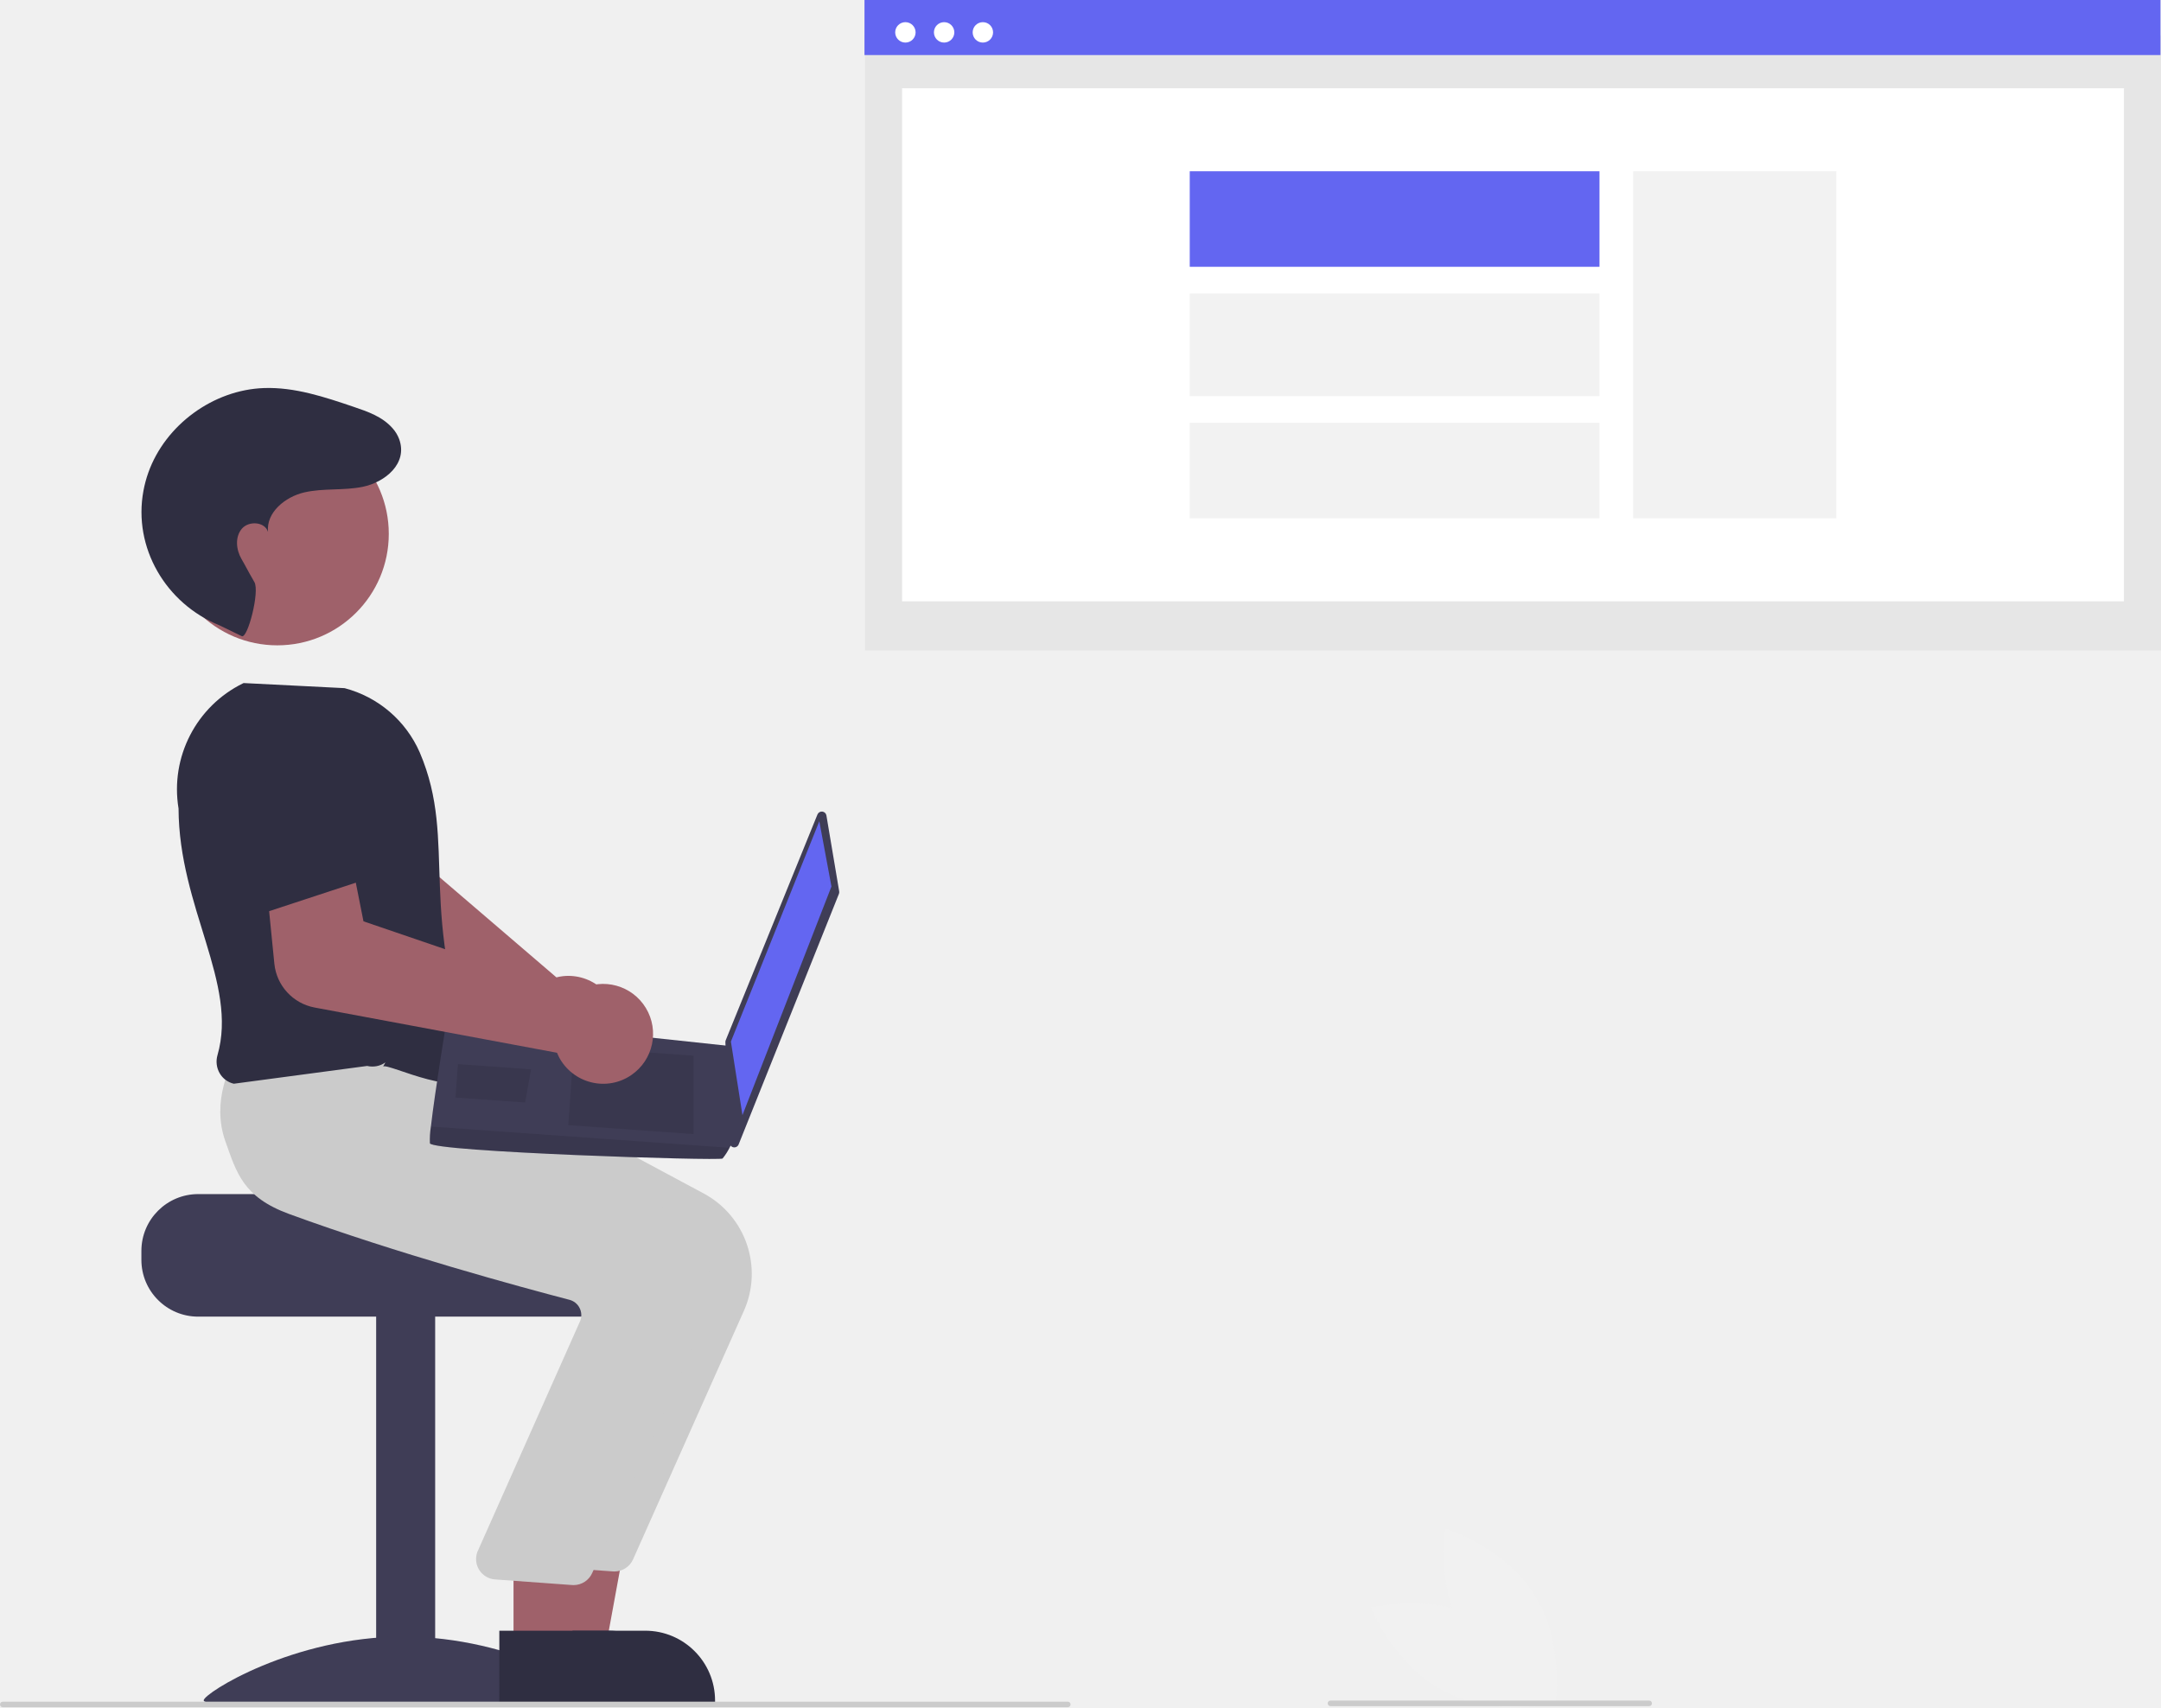
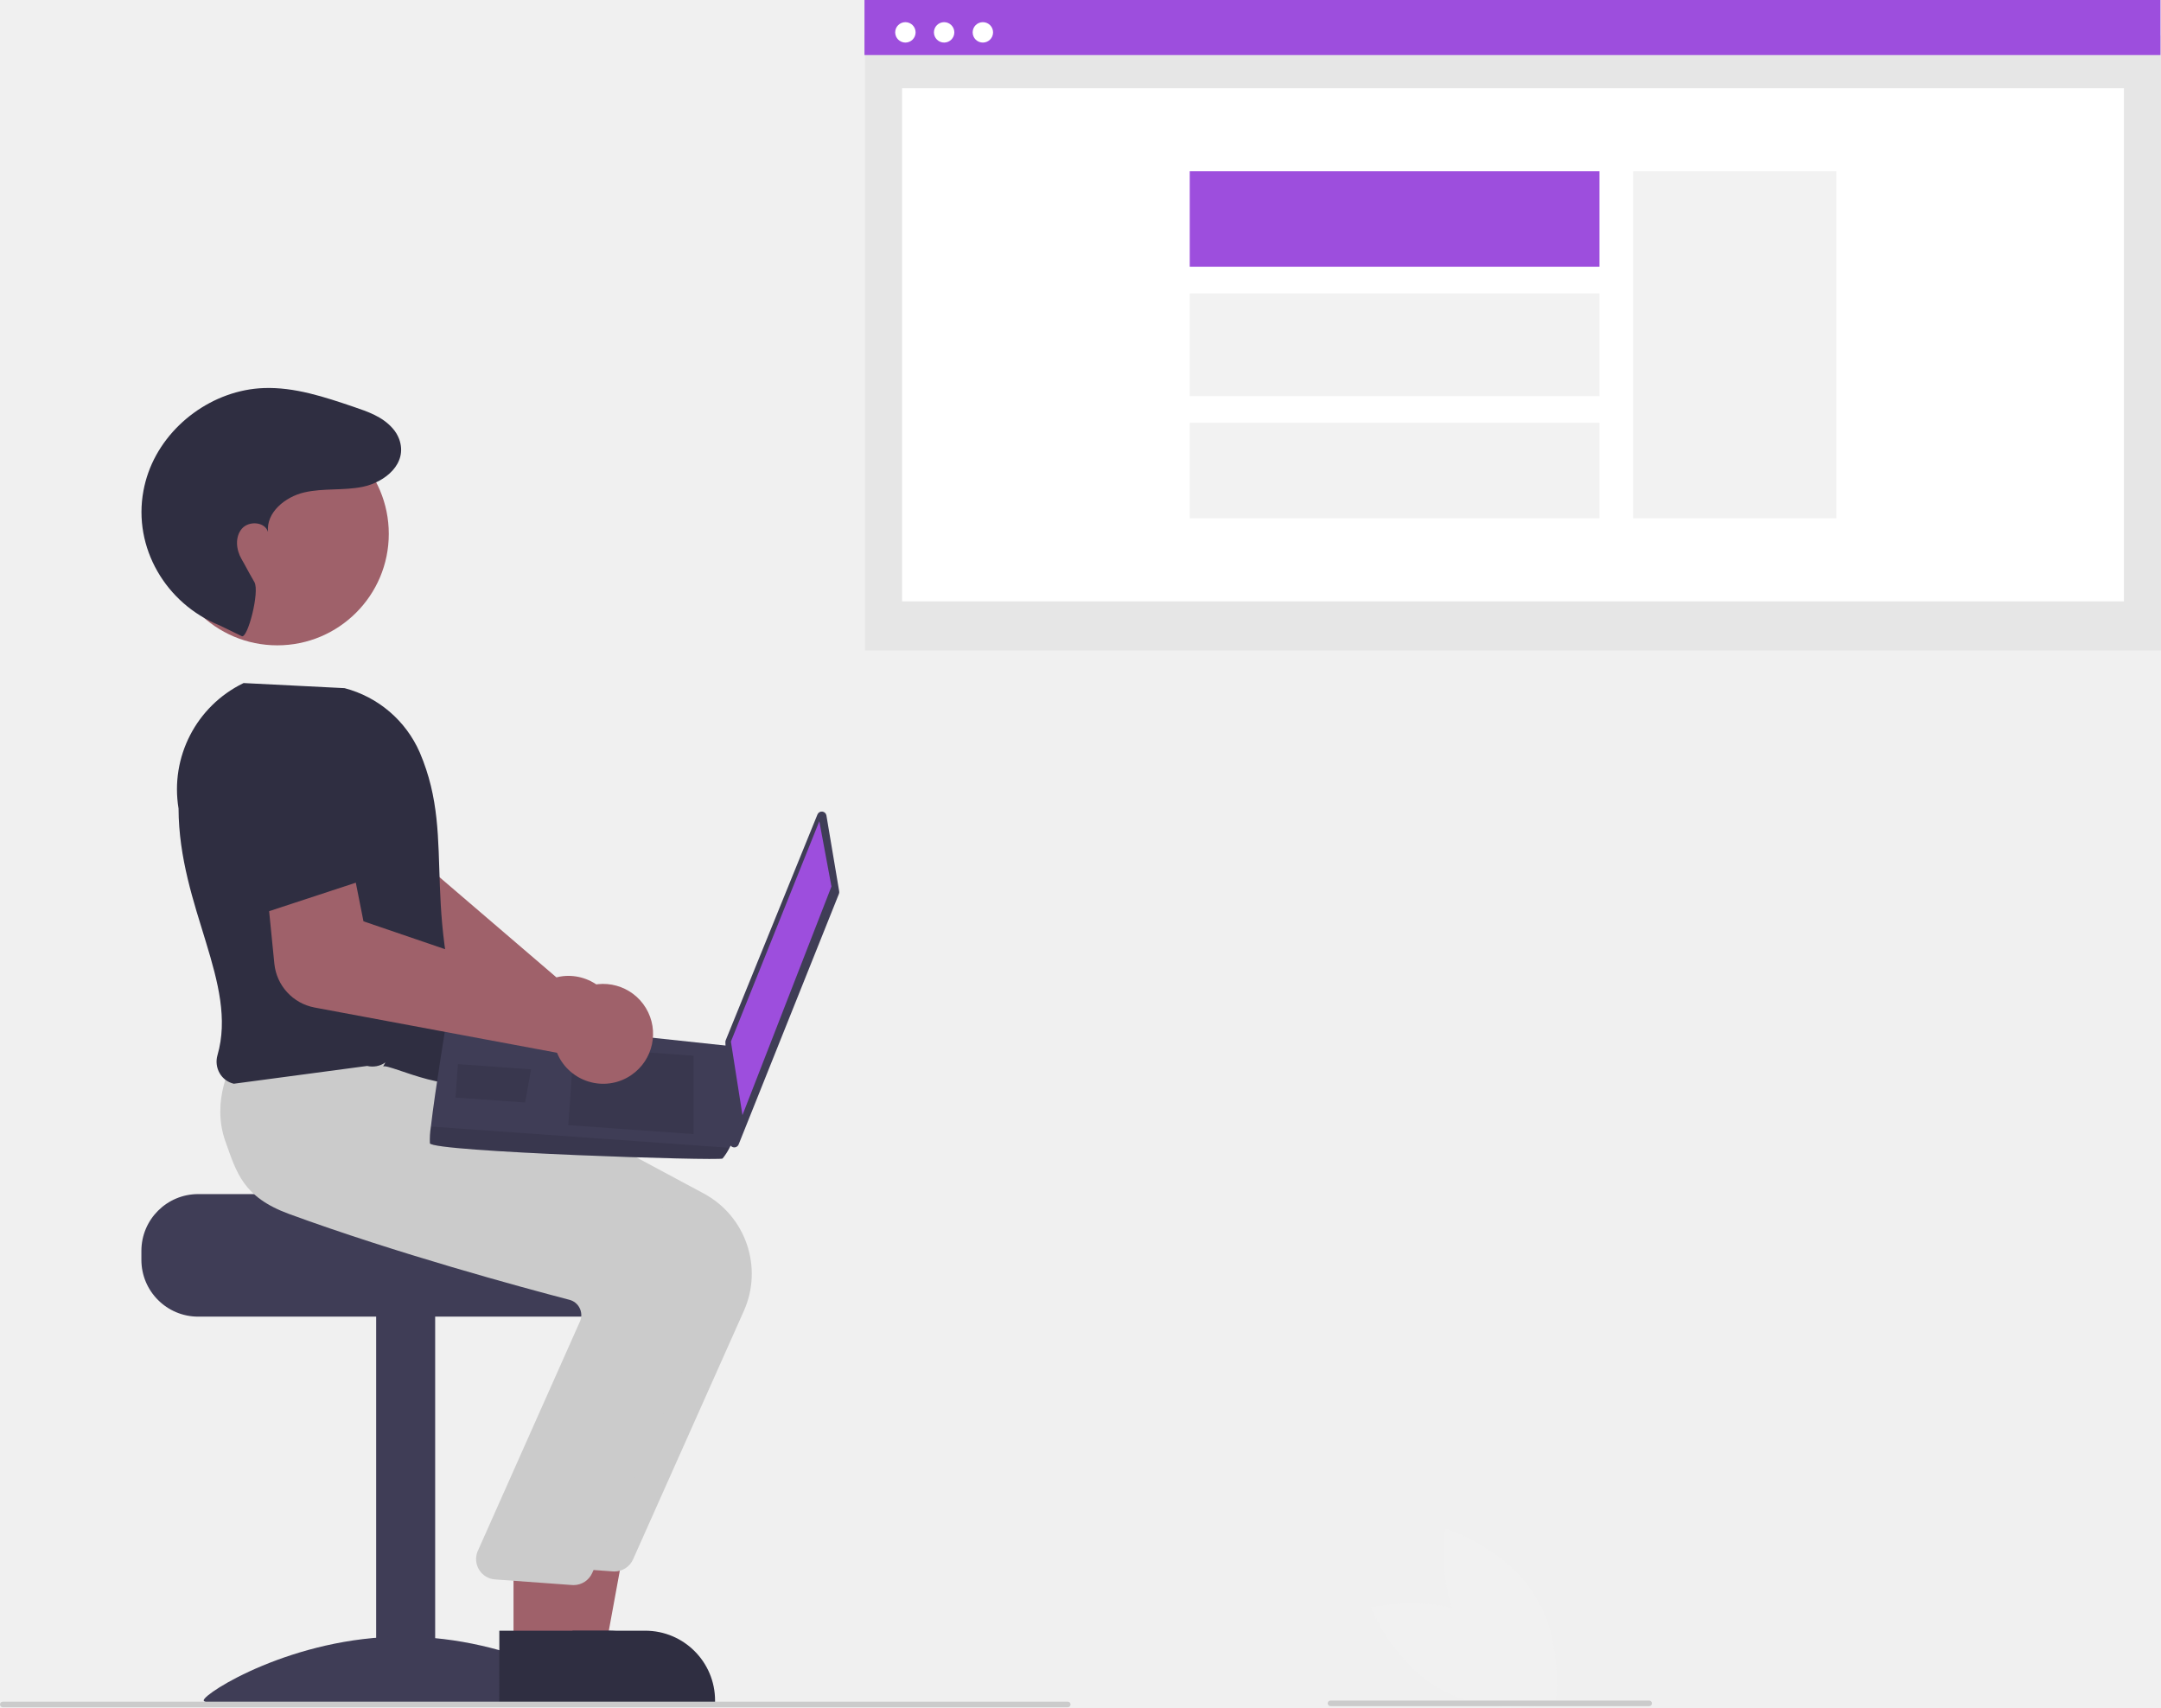
<svg xmlns="http://www.w3.org/2000/svg" id="b4e9d833-dfac-4889-b0f2-073e524f4cae" data-name="Layer 1" width="773.114" height="610.804" viewBox="0 0 773.114 610.804">
  <rect id="e81a7c33-c795-457d-8abc-c4a3c260cd56" data-name="Rectangle 62" x="309.473" y="12.711" width="463.641" height="220.006" fill="#e6e6e6" />
  <rect id="be98c830-918a-42d1-b1b0-0085d5874e90" data-name="Rectangle 75" x="322.731" y="31.577" width="437.126" height="183.558" fill="#fff" />
-   <rect id="ea07d9fd-7a34-4098-acd7-056fd1871281" data-name="Rectangle 80" x="309.276" width="463.641" height="19.697" fill="#6366f1" />
+   <rect id="ea07d9fd-7a34-4098-acd7-056fd1871281" data-name="Rectangle 80" x="309.276" width="463.641" height="19.697" fill="#9d4edd" />
  <circle id="b9ed5a45-8896-4ed9-86b4-15f853c9a185" data-name="Ellipse 90" cx="323.913" cy="11.582" r="3.651" fill="#fff" />
  <circle id="a9233a38-f8ba-48e0-88f3-496fd4836d40" data-name="Ellipse 91" cx="337.77" cy="11.582" r="3.651" fill="#fff" />
  <circle id="aa82180f-a6a9-4f5f-82fc-e73106f4ad92" data-name="Ellipse 92" cx="351.627" cy="11.582" r="3.651" fill="#fff" />
  <rect x="584.272" y="61.279" width="72.676" height="124.155" fill="#f2f2f2" />
-   <rect x="425.64" y="61.277" width="146.59" height="34.175" fill="#6366f1" />
+   <rect x="425.64" y="61.277" width="146.59" height="34.175" fill="#9d4edd" />
  <rect x="425.64" y="104.969" width="146.59" height="36.771" fill="#f2f2f2" />
  <rect x="425.64" y="151.257" width="146.59" height="34.175" fill="#f2f2f2" />
  <path d="M434.646,511.7a17.867,17.867,0,0,0-19.79-17.862,17.202,17.202,0,0,0-2.348.433l-60.464-51.827,3.613-19.475-29.802-9.658-8.985,31.211a18.103,18.103,0,0,0,7.68,20.204l74.381,47.045a17.068,17.068,0,0,0,.091,1.752,17.867,17.867,0,0,0,21.691,15.502,17.382,17.382,0,0,0,2.105-.608A17.92,17.92,0,0,0,434.646,511.7Z" transform="translate(-213.4429 -144.5982)" fill="#9f616a" />
  <path d="M284.325,571.807h77.958c0,2.241,80.345,4.059,80.345,4.059a20.884,20.884,0,0,1,3.426,3.248,20.152,20.152,0,0,1,4.71,12.99v3.248A20.305,20.305,0,0,1,430.466,615.65H284.325a20.315,20.315,0,0,1-20.297-20.297v-3.248A20.326,20.326,0,0,1,284.325,571.807Z" transform="translate(-213.4429 -144.5982)" fill="#3f3d56" />
  <rect x="134.573" y="470.245" width="21.109" height="136.399" fill="#3f3d56" />
  <path d="M429.206,752.939c0,2.554-31.988.988-71.447.988s-71.447,1.566-71.447-.988,31.988-22.806,71.447-22.806S429.206,750.385,429.206,752.939Z" transform="translate(-213.4429 -144.5982)" fill="#3f3d56" />
  <polygon points="196.707 589.916 216.613 589.914 226.084 538.282 196.703 538.284 196.707 589.916" fill="#9f616a" />
  <path d="M405.072,753.811l64.189-.002v-.812a24.984,24.984,0,0,0-24.983-24.984h-.003l-39.205.002Z" transform="translate(-213.4429 -144.5982)" fill="#2f2e41" />
  <path d="M439.924,702.496l39.687-88.996a32.616,32.616,0,0,0-14.32-41.868l-86.083-46.161-39.282-3.341-36.234-3.294-.261.442c-.334.565-8.125,14.021-2.859,28.776,3.995,11.192,14.385,19.934,30.883,25.984,38.507,14.119,82.991,26.187,100.328,30.719a5.604,5.604,0,0,1,3.591,2.857,5.681,5.681,0,0,1,.319,4.545L398.822,694.997a7.307,7.307,0,0,0,6.186,9.79l27.55,2.006q.351.033.699.033A7.302,7.302,0,0,0,439.924,702.496Z" transform="translate(-213.4429 -144.5982)" fill="#cbcbcb" />
  <polygon points="183.716 589.916 203.622 589.914 213.094 538.282 183.713 538.284 183.716 589.916" fill="#9f616a" />
  <path d="M392.082,753.811l64.189-.002v-.812a24.984,24.984,0,0,0-24.983-24.984h-.003l-39.205.002Z" transform="translate(-213.4429 -144.5982)" fill="#2f2e41" />
  <path d="M425.31,707.367l39.687-88.996a32.616,32.616,0,0,0-14.32-41.868l-86.083-46.161-39.282-3.341-28.381-2.462.004-.389c-.334.565-8.125,14.021-2.859,28.776,3.995,11.192,6.266,19.934,22.764,25.984,38.507,14.119,82.991,26.187,100.328,30.719a5.604,5.604,0,0,1,3.591,2.857,5.681,5.681,0,0,1,.319,4.545L384.208,699.868a7.307,7.307,0,0,0,6.186,9.79l27.55,2.006q.351.033.699.033A7.302,7.302,0,0,0,425.31,707.367Z" transform="translate(-213.4429 -144.5982)" fill="#cbcbcb" />
  <path d="M350.517,526.163c1.903-1.346,29.228,12.99,34.1,1.624-22.733-56.833-7.068-81.374-20.993-113.965a40.581,40.581,0,0,0-26.901-23.025l-36.129-1.824-.187.09a42.227,42.227,0,0,0-23.089,44.798c.129,35.469,21.35,62.521,13.93,88.247a8.317,8.317,0,0,0,.786,6.468,7.931,7.931,0,0,0,5.059,3.749l47.705-6.364a8.061,8.061,0,0,0,6.522-1.262Z" transform="translate(-213.4429 -144.5982)" fill="#2f2e41" />
  <circle cx="99.209" cy="190.998" r="39.882" fill="#9f616a" />
  <path d="M299.948,372.203c2.119.927,6.458-15.958,4.515-19.335-2.891-5.022-2.72-4.986-4.639-8.309s-2.348-7.871.137-10.794,8.236-2.536,9.37,1.13c-.73-6.963,6.157-12.559,12.979-14.132s14.017-.596,20.877-1.996c7.961-1.624,16.243-8.297,13.067-17.051a12.33,12.33,0,0,0-2.405-3.952c-3.67-4.126-8.803-5.888-13.822-7.591-10.441-3.544-21.168-7.132-32.187-6.741-18.105.643-35.22,13.159-41.32,30.218a42.473,42.473,0,0,0-1.759,6.536c-3.782,20.337,8.028,40.397,27.209,48.141Z" transform="translate(-213.4429 -144.5982)" fill="#2f2e41" />
  <path d="M509.097,436.337l4.573,27.156a1.672,1.672,0,0,1-.096.899l-35.88,89.653a1.672,1.672,0,0,1-3.222-.551l-1.52-36.027a1.672,1.672,0,0,1,.121-.7l32.827-80.782a1.672,1.672,0,0,1,3.197.352Z" transform="translate(-213.4429 -144.5982)" fill="#3f3d56" />
-   <polygon points="293.114 293.823 297.46 317.153 265.619 398.964 261.485 372.647 293.114 293.823" fill="#6366f1" />
+   <polygon points="293.114 293.823 297.46 317.153 265.619 398.964 261.485 372.647 293.114 293.823" fill="#9d4edd" />
  <path d="M367.247,553.628c.783,3.058,103.64,6.369,104.707,5.444a21.674,21.674,0,0,0,2.474-3.828c1.078-1.925,2.076-3.856,2.076-3.856l-1.69-32.529L373.492,508.031s-4.483,27.146-5.89,39.617A29.957,29.957,0,0,0,367.247,553.628Z" transform="translate(-213.4429 -144.5982)" fill="#3f3d56" />
  <polygon points="248.114 377.702 248.123 405.727 203.309 402.541 205.292 374.657 248.114 377.702" opacity="0.1" style="isolation:isolate" />
  <polygon points="189.717 382.557 189.988 382.523 187.872 394.437 162.975 392.667 163.825 380.716 189.717 382.557" opacity="0.1" style="isolation:isolate" />
  <path d="M367.247,553.628c.783,3.058,103.64,6.369,104.707,5.444a21.674,21.674,0,0,0,2.474-3.828l-106.826-7.596A29.957,29.957,0,0,0,367.247,553.628Z" transform="translate(-213.4429 -144.5982)" opacity="0.1" style="isolation:isolate" />
  <path d="M325.946,505.051l86.764,16.192a17.078,17.078,0,0,0,.734,1.593,17.906,17.906,0,0,0,11.491,8.973,17.72,17.72,0,0,0,14.399-2.609,17.864,17.864,0,0,0-18.475-30.512,17.168,17.168,0,0,0-2.02,1.272l-75.361-25.744-3.857-19.429L308.361,456.856l3.239,32.57A17.767,17.767,0,0,0,325.946,505.051Z" transform="translate(-213.4429 -144.5982)" fill="#9f616a" />
  <path d="M307.302,471.383l45.422-14.929-10.596-30.423a18.135,18.135,0,0,0-20.107-11.924h0a18.135,18.135,0,0,0-15.153,18.089Z" transform="translate(-213.4429 -144.5982)" fill="#2f2e41" />
  <path d="M595.443,755.402h-381a1,1,0,1,1,0-2h381a1,1,0,0,1,0,2Z" transform="translate(-213.4429 -144.5982)" fill="#cbcbcb" />
  <path d="M743.65,723.895c18.274,9.457,26.398,30.049,26.398,30.049s-21.503,5.258-39.777-4.199-26.398-30.049-26.398-30.049S725.376,714.438,743.65,723.895Z" transform="translate(-213.4429 -144.5982)" fill="#f1f1f1" />
  <path d="M737.806,730.708c10.905,17.449,32.086,23.881,32.086,23.881s3.501-21.858-7.403-39.306-32.086-23.881-32.086-23.881S726.901,713.259,737.806,730.708Z" transform="translate(-213.4429 -144.5982)" fill="#f1f1f1" />
  <path d="M803.443,755.005h-114a1,1,0,0,1,0-2h114a1,1,0,0,1,0,2Z" transform="translate(-213.4429 -144.5982)" fill="#cbcbcb" />
</svg>
